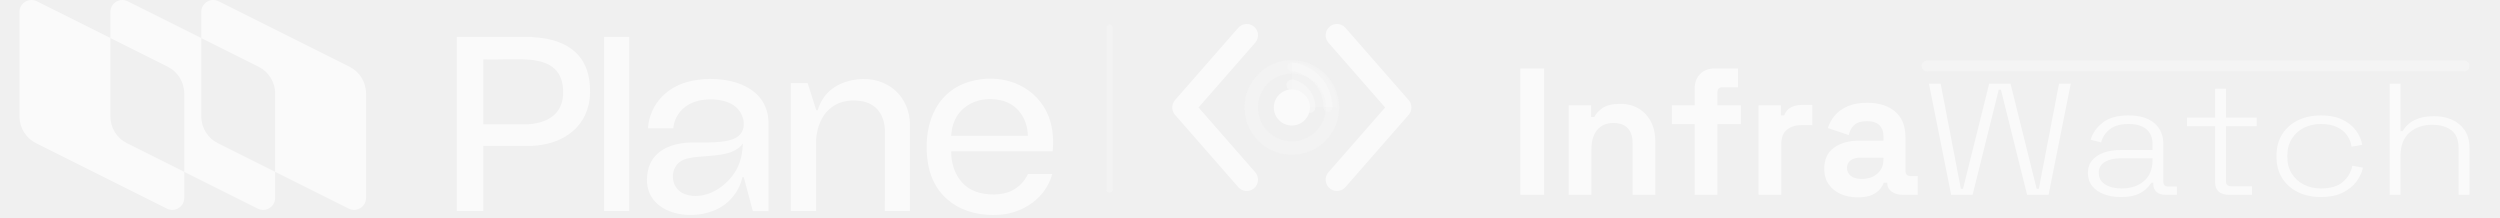
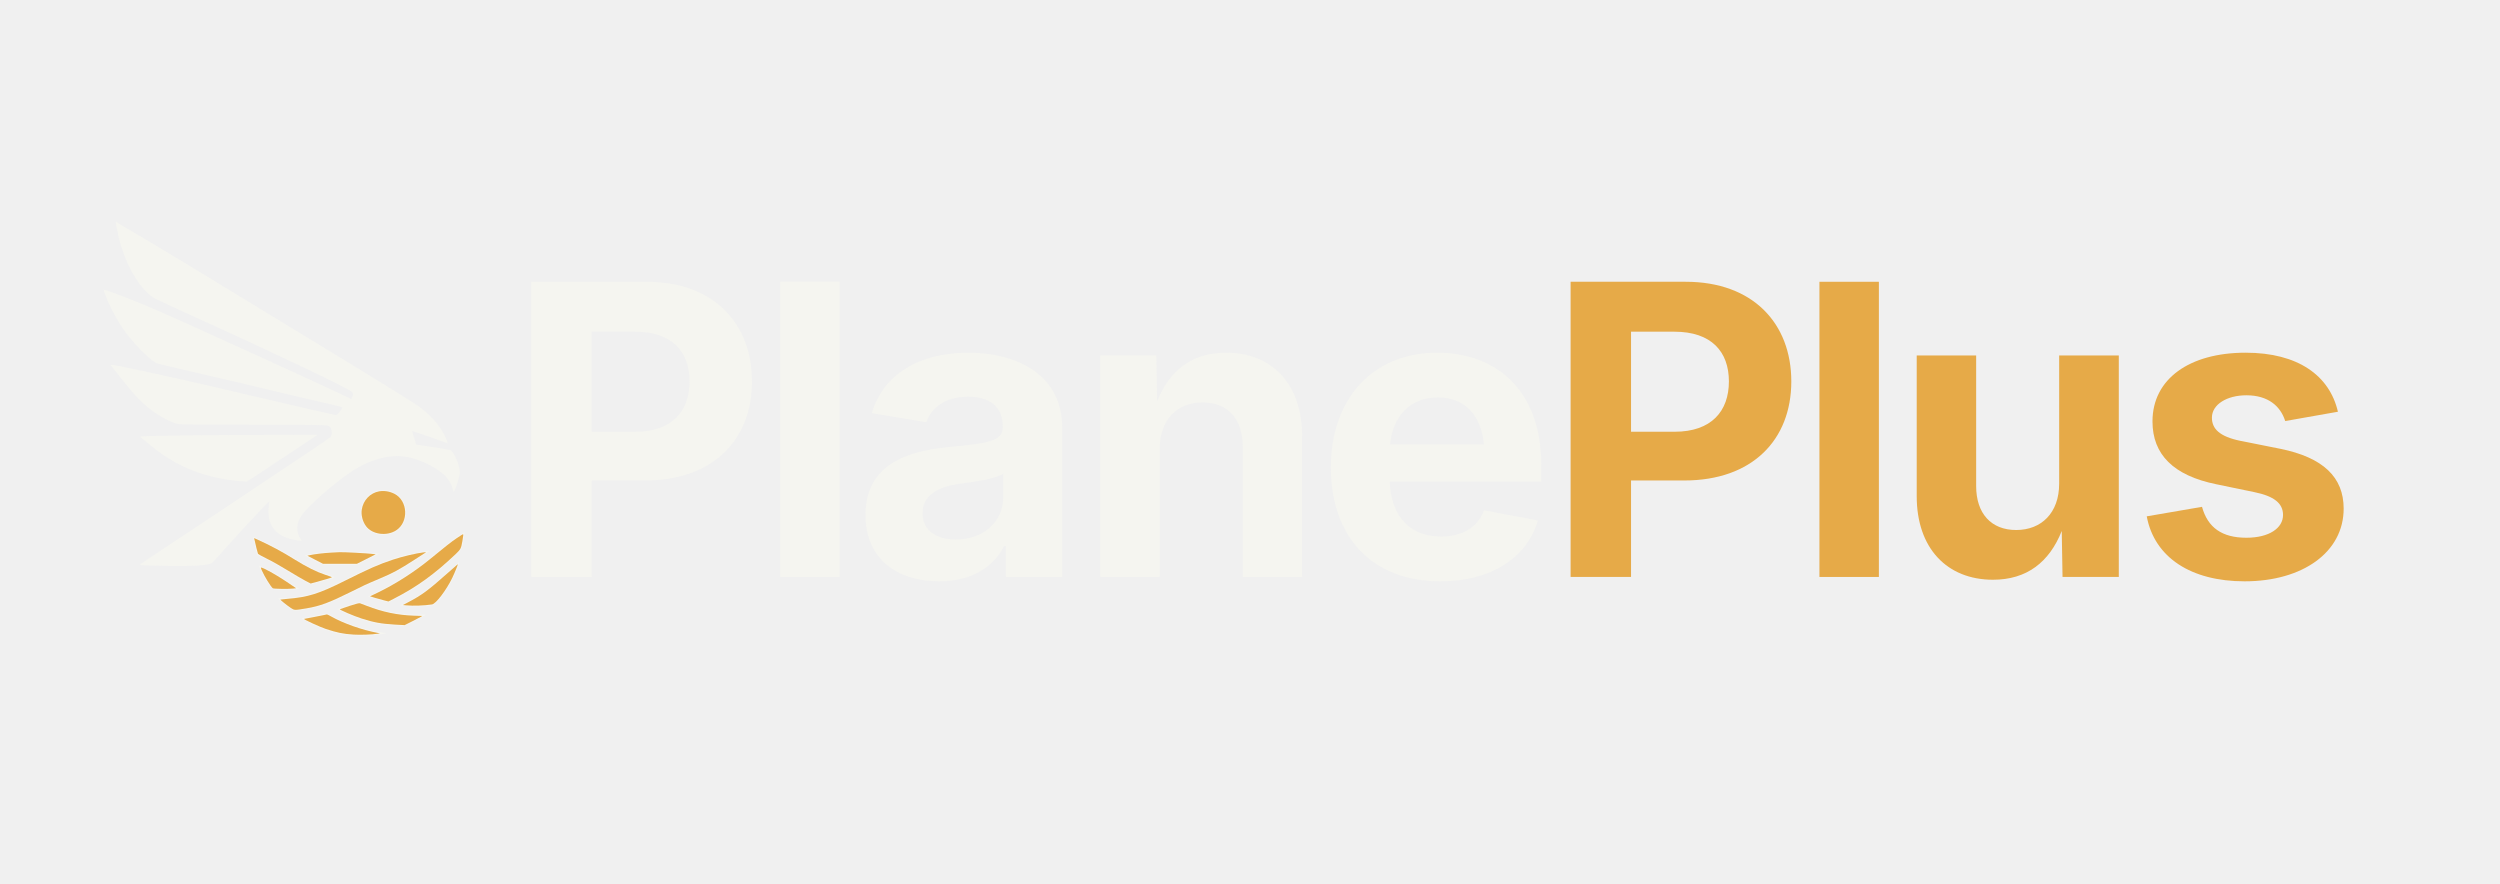
- <svg xmlns="http://www.w3.org/2000/svg" width="460" height="40" viewBox="0 0 600 53" fill="#fafafa">
-   <g clip-path="url(#clip0_plane)">
-     <path d="M217.077 51.447H210.972L210.98 31.432C210.717 27.755 208.786 25.154 205.03 24.62C198.587 23.701 194.663 27.883 194.21 34.026L194.218 51.447H188.041V20.254H192.158L194.255 26.885H194.6C195.825 22.87 198.684 20.483 202.898 19.576C210.126 18.023 216.643 22.272 217.079 29.824V51.447H217.077Z" fill="#fafafa" />
-     <path d="M163.812 19.732C158.03 20.957 153.67 25.235 153.222 31.264H159.395C159.669 28.348 161.561 25.997 164.267 24.955C167.418 23.74 172.805 23.888 175.178 26.601C176.774 28.425 177.305 31.582 175.212 33.225C172.675 35.217 166.39 34.612 163.214 34.764C158.631 34.983 154.141 36.843 153.183 41.773C151.1 52.504 165.035 54.927 171.902 49.896C174.095 48.288 175.672 45.844 176.261 43.179H176.577L178.788 51.451H182.61V29.964C182.517 20.321 171.462 18.108 163.81 19.732H163.812ZM174.847 41.264C172.484 45.649 166.958 49.044 162.218 47.332C158.44 45.969 158.268 40.41 161.973 38.918C165.613 37.452 173.732 38.969 176.368 34.949C176.275 37.086 175.906 39.299 174.849 41.264H174.847Z" fill="#fafafa" />
-     <path d="M113.082 35.565V51.447H106.611V9.001H124.863C125.007 8.993 125.141 9.062 125.283 9.07C133.732 9.531 139.297 13.601 139.104 22.602C138.928 30.799 132.663 35.22 124.934 35.567H113.082V35.565ZM113.082 14.483V30.294H124.088C129.595 29.896 133.071 27.102 132.491 21.265C131.967 15.978 127.802 14.654 123.107 14.479C119.795 14.355 116.402 14.579 113.082 14.481V14.483Z" fill="#fafafa" />
-     <path d="M148.647 9H142.529V51.447H148.647V9Z" fill="#fafafa" />
-     <path d="M245.872 42.418C244.911 44.495 243.138 46.16 240.934 46.898C238.368 47.756 234.479 47.543 232.083 46.257C228.67 44.426 227.145 40.648 227.137 36.898H251.891C252.194 33.691 251.902 30.365 250.496 27.433C247.083 20.318 238.859 17.724 231.513 19.943C222.868 22.557 220.165 31.416 221.462 39.654C222.86 48.561 230.197 52.976 238.958 52.358C244.884 51.942 250.271 48.119 251.788 42.416H245.874L245.872 42.418ZM227.208 32.438C227.778 26.246 233.347 23.202 239.163 24.427C243.361 25.311 245.75 28.952 245.842 33.107H227.145C227.145 33.107 227.19 32.626 227.208 32.44V32.438Z" fill="#fafafa" />
-     <path d="M44.322 2.926C44.322 0.755 46.608 -0.658 48.551 0.313L80.455 16.265C82.929 17.502 84.492 20.032 84.492 22.799V48.249C84.492 50.42 82.207 51.833 80.265 50.862L62.328 41.893V22.797C62.328 20.031 60.765 17.502 58.291 16.264L44.322 9.28V2.926ZM0 2.925C8.01645e-05 0.754 2.286 -0.659 4.229 0.312L22.158 9.277V28.377C22.158 31.143 23.721 33.672 26.195 34.909L40.17 41.895V48.249C40.17 50.42 37.885 51.832 35.942 50.861L4.037 34.909C1.563 33.672 0 31.143 0 28.377V2.925ZM22.158 2.925C22.158 0.754 24.444 -0.659 26.387 0.312L44.322 9.28V28.378C44.322 31.144 45.886 33.673 48.36 34.91L62.328 41.893V48.249C62.328 50.42 60.043 51.832 58.101 50.861L40.17 41.895V22.797C40.17 20.031 38.607 17.502 36.133 16.264L22.158 9.277V2.925Z" fill="#fafafa" />
-   </g>
-   <rect x="265" y="6" width="1.5" height="41" rx="0.75" fill="#fafafa" opacity="0.3" />
-   <g transform="translate(275, -9) scale(2.2)">
-     <polyline points="11,8 4,16 11,24" stroke="#fafafa" stroke-width="2.5" stroke-linecap="round" stroke-linejoin="round" fill="none" />
-     <polyline points="21,8 28,16 21,24" stroke="#fafafa" stroke-width="2.5" stroke-linecap="round" stroke-linejoin="round" fill="none" />
-     <path d="M16 16 L16 11 A5 5 0 0 1 21 16" fill="#fafafa" opacity="0.2" stroke="none" />
-     <path d="M18 16 A2.5 2.5 0 0 0 16 13.5" stroke="#fafafa" stroke-width="1.2" opacity="0.5" fill="none" stroke-linecap="round" />
-     <path d="M20 16 A4.5 4.5 0 0 0 16 11.5" stroke="#fafafa" stroke-width="1" opacity="0.3" fill="none" stroke-linecap="round" />
-     <circle cx="16" cy="16" r="4.5" stroke="#fafafa" stroke-width="1.5" opacity="0.25" fill="none" />
-     <circle cx="16" cy="16" r="2" fill="#fafafa" stroke="none" />
-     <g>
-       <path d="M66 0V700H198V0Z" fill="#fafafa" transform="translate(40,25.68) scale(0.02,-0.02)" />
-       <path d="M70 0V496H194V431H212Q224 457 257.0 480.5Q290 504 357 504Q415 504 458.5 477.5Q502 451 526.0 404.5Q550 358 550 296V0H424V286Q424 342 396.5 370.0Q369 398 318 398Q260 398 228.0 359.5Q196 321 196 252V0Z" fill="#fafafa" transform="translate(45.28,25.68) scale(0.02,-0.02)" />
-       <path d="M152 0V392H26V496H152V588Q152 639 182.5 669.5Q213 700 262 700H392V596H306Q278 596 278 566V496H408V392H278V0Z" fill="#fafafa" transform="translate(57.6,25.68) scale(0.02,-0.02)" />
-       <path d="M70 0V496H194V440H212Q223 470 248.5 484.0Q274 498 308 498H368V386H306Q258 386 227.0 360.5Q196 335 196 282V0Z" fill="#fafafa" transform="translate(66.32,25.68) scale(0.02,-0.02)" />
-       <path d="M224 -14Q171 -14 129.0 4.5Q87 23 62.5 58.5Q38 94 38 145Q38 222 92.0 261.0Q146 300 230 300H366V328Q366 363 344.0 385.5Q322 408 274 408Q227 408 204.0 386.5Q181 365 174 331L58 370Q70 408 96.5 439.5Q123 471 167.5 490.5Q212 510 276 510Q374 510 431.0 461.0Q488 412 488 319V134Q488 104 516 104H556V0H472Q435 0 411.0 18.0Q387 36 387 66V67H368Q364 55 350.0 35.5Q336 16 306.0 1.0Q276 -14 224 -14ZM246 88Q299 88 332.5 117.5Q366 147 366 196V206H239Q204 206 184.0 191.0Q164 176 164 149Q164 122 185.0 105.0Q206 88 246 88Z" fill="#fafafa" transform="translate(74.24,25.68) scale(0.02,-0.02)" />
-       <g transform="translate(0,25.68) scale(1,0.88) translate(0,-25.68)">
-         <path d="M163 0 40 700H105L217 38H229L374 700H492L637 38H649L761 700H826L703 0H584L439 662H427L282 0Z" fill="#fafafa" transform="translate(85.8,25.68) scale(0.02,-0.02)" />
-         <path d="M237 -14Q186 -14 144.5 3.5Q103 21 79.0 55.0Q55 89 55 137Q55 186 79.0 218.0Q103 250 144.0 266.0Q185 282 235 282H413V321Q413 380 379.0 413.0Q345 446 280 446Q216 446 178.5 414.5Q141 383 128 330L70 347Q87 411 138.0 455.5Q189 500 280 500Q372 500 422.5 452.0Q473 404 473 318V82Q473 52 501 52H548V0H484Q453 0 435.0 18.5Q417 37 417 69V76H407Q394 54 373.5 33.0Q353 12 320.0 -1.0Q287 -14 237 -14ZM241 40Q318 40 365.5 86.5Q413 133 413 218V230H236Q184 230 149.5 207.5Q115 185 115 138Q115 91 150.5 65.5Q186 40 241 40Z" fill="#fafafa" transform="translate(103.12,25.68) scale(0.02,-0.02)" />
-         <path d="M264 0Q225 0 205.5 20.0Q186 40 186 76V432H30V486H186V668H246V486H416V432H246V84Q246 54 276 54H390V0Z" fill="#fafafa" transform="translate(114.6,25.68) scale(0.02,-0.02)" />
-         <path d="M310 -14Q239 -14 183.5 16.5Q128 47 96.0 104.0Q64 161 64 238V248Q64 326 96.0 382.5Q128 439 183.5 469.5Q239 500 310 500Q380 500 428.5 473.5Q477 447 504.5 404.5Q532 362 539 315L480 303Q475 342 455.0 374.5Q435 407 399.0 426.5Q363 446 310 446Q257 446 215.0 421.5Q173 397 148.5 352.5Q124 308 124 247V239Q124 178 148.5 133.5Q173 89 215.0 64.5Q257 40 310 40Q390 40 432.0 81.5Q474 123 484 183L543 171Q534 124 505.5 81.5Q477 39 428.5 12.5Q380 -14 310 -14Z" fill="#fafafa" transform="translate(123.84,25.68) scale(0.02,-0.02)" />
-         <path d="M88 0V700H148V401H160Q172 425 193.5 446.5Q215 468 249.5 481.5Q284 495 336 495Q389 495 433.0 473.0Q477 451 503.5 407.0Q530 363 530 296V0H470V292Q470 372 430.0 406.5Q390 441 323 441Q248 441 198.0 392.0Q148 343 148 243V0Z" fill="#fafafa" transform="translate(135.9,25.68) scale(0.02,-0.02)" />
+ <svg xmlns="http://www.w3.org/2000/svg" viewBox="0 0 845.0 298.6" width="845.0" height="298.6">
+   <svg x="35.0" y="75.0" width="122.1" height="140.0" viewBox="128 70 748 858" preserveAspectRatio="xMidYMid meet">
+     <g id="eagle" transform="translate(0,1024) scale(0.1,-0.1)" fill="#F5F5F0" fill-rule="evenodd" stroke="none">
+       <path d="M1534 9513 c3 -16 13 -68 21 -118 66 -369 219 -767 401 -1040 142 -214 265 -337 409 -412 77 -40 612 -287 1035 -478 1422 -643 2973 -1385 3026 -1448 27 -32 26 -63 -2 -119 l-14 -27 -117 56 c-420 197 -1075 501 -1436 664 -232 105 -672 305 -977 444 -742 338 -1332 604 -1515 682 -383 165 -871 357 -1021 402 l-65 19 6 -21 c56 -195 220 -526 376 -759 189 -281 523 -634 693 -733 29 -17 219 -65 656 -165 573 -132 911 -210 1055 -245 33 -8 202 -48 375 -89 173 -41 416 -100 540 -130 206 -50 377 -90 1010 -236 124 -29 228 -56 233 -59 10 -10 -61 -114 -97 -142 l-29 -23 -216 48 c-119 27 -252 57 -296 67 -44 10 -255 59 -470 108 -612 141 -890 206 -1160 271 -721 175 -2264 515 -2477 545 -45 7 -65 -4 -39 -19 5 -4 62 -75 127 -159 352 -455 544 -653 803 -826 154 -103 317 -183 446 -217 40 -11 321 -14 1470 -15 1575 -2 1630 -4 1672 -35 59 -44 67 -169 16 -227 -10 -11 -187 -132 -393 -270 -773 -517 -3352 -2235 -3449 -2297 -56 -35 -101 -68 -101 -71 0 -13 142 -19 581 -25 515 -8 753 5 886 47 31 10 83 64 338 354 154 175 632 691 753 815 l123 125 -8 -75 c-24 -222 2 -360 91 -484 94 -131 243 -209 480 -251 124 -21 123 -22 87 27 -103 140 -92 336 29 500 146 200 661 652 1005 883 412 277 832 385 1202 309 270 -54 614 -232 768 -395 73 -78 138 -197 151 -277 4 -23 10 -42 14 -42 28 0 130 324 130 413 0 127 -129 422 -195 447 -34 13 -168 36 -460 79 l-250 37 -18 59 c-11 33 -30 96 -43 139 -14 43 -23 80 -22 81 8 7 672 -223 711 -246 30 -17 30 -6 -3 79 -83 215 -294 473 -534 653 -89 67 -509 332 -1001 632 -148 90 -337 206 -420 257 -152 95 -968 592 -1305 795 -102 61 -306 186 -455 277 -461 283 -1342 820 -1510 920 -88 52 -266 159 -395 238 -318 193 -921 553 -1075 641 -69 39 -128 75 -131 80 -12 20 -25 8 -20 -18z" />
+       <path d="M3085 5119 c-677 -8 -1045 -18 -1045 -28 1 -7 257 -219 350 -289 496 -371 1030 -568 1712 -633 70 -6 135 -9 145 -7 10 3 344 222 741 486 l724 482 -1004 -2 c-551 -1 -1282 -5 -1623 -9z" />
+       <path d="M6990 3979 c-257 -44 -438 -317 -375 -564 58 -226 225 -357 455 -357 250 -1 431 149 472 390 53 313 -231 586 -552 531z m215 -31 c305 -78 425 -465 223 -720 -133 -168 -430 -202 -625 -73 -126 83 -200 266 -175 427 42 275 299 438 577 366z" />
+       <path d="M8610 3019 c-127 -86 -236 -170 -550 -429 -344 -284 -766 -553 -1153 -734 -81 -38 -147 -72 -147 -75 0 -8 211 -72 333 -102 l87 -22 113 58 c477 244 860 521 1294 938 115 111 121 123 147 292 21 137 23 165 17 165 -3 0 -67 -41 -141 -91z m120 34 c0 -39 -39 -242 -53 -274 -8 -19 -54 -72 -103 -119 -439 -417 -809 -684 -1281 -925 l-113 -58 -87 22 c-49 12 -134 36 -191 53 l-103 32 158 76 c374 181 770 435 1103 710 303 249 421 342 535 419 129 87 135 90 135 64z" />
+       <path d="M4380 2997 c0 -27 32 -170 61 -277 l21 -79 191 -94 c108 -52 301 -161 440 -246 137 -84 300 -180 362 -212 l114 -60 118 31 c118 31 323 93 372 112 23 9 12 14 -109 52 -256 80 -421 160 -710 341 -263 164 -487 284 -797 426 -63 28 -63 28 -63 6z m242 -110 c193 -92 411 -212 622 -345 239 -149 450 -254 632 -314 74 -23 134 -46 134 -49 0 -6 -174 -59 -343 -104 l-98 -26 -113 59 c-63 33 -226 129 -362 212 -136 84 -329 193 -428 241 -99 49 -184 96 -188 103 -7 13 -57 214 -73 294 l-7 32 54 -24 c29 -13 106 -49 170 -79z" />
+       <path d="M7935 2718 c-549 -83 -880 -202 -1660 -593 -463 -232 -664 -304 -966 -349 -133 -19 -385 -40 -404 -32 -24 9 -17 -1 30 -45 69 -64 163 -138 229 -181 69 -45 69 -45 321 -3 274 46 476 121 895 330 293 147 332 165 605 280 192 81 380 174 501 248 106 64 525 335 539 348 11 11 -6 10 -90 -3z m24 -21 c-13 -11 -464 -300 -514 -329 -97 -58 -288 -150 -460 -223 -273 -115 -312 -133 -605 -280 -419 -209 -621 -284 -895 -330 -261 -43 -251 -43 -336 14 -80 54 -212 161 -206 167 2 2 59 8 128 14 445 36 660 103 1204 375 502 252 709 343 1000 439 192 64 483 133 625 149 19 2 41 5 49 5 8 1 12 0 10 -1z" />
+       <path d="M5995 2710 c-196 -11 -547 -62 -544 -79 0 -3 85 -48 188 -100 l188 -94 349 0 349 0 231 115 232 115 -107 11 c-58 7 -133 14 -166 17 -78 7 -522 25 -555 23 -14 0 -88 -4 -165 -8z m420 -20 c249 -11 365 -18 445 -29 l55 -7 -195 -99 -195 -98 -350 0 -349 0 -163 84 -162 84 54 12 c122 28 314 47 610 61 17 1 129 -3 250 -8z" />
+       <path d="M8410 2288 c-418 -372 -569 -481 -884 -640 l-101 -52 35 -8 c107 -26 538 -17 642 13 79 22 308 332 424 574 56 116 131 312 122 320 -2 1 -109 -92 -238 -207z m180 80 c-114 -314 -398 -735 -507 -752 -149 -24 -394 -33 -536 -19 l-68 6 108 57 c288 152 407 239 818 604 116 102 211 186 212 186 1 0 -11 -37 -27 -82z" />
+       <path d="M4505 2397 c16 -53 119 -252 174 -334 94 -138 97 -141 216 -145 103 -4 371 7 415 18 22 5 19 8 -35 38 -33 17 -144 89 -247 158 -177 121 -329 206 -467 262 l-62 25 6 -22z m190 -85 c91 -45 215 -119 356 -214 l216 -146 -56 -7 c-97 -12 -410 -8 -427 6 -66 54 -276 429 -241 429 7 0 75 -31 152 -68z" />
+       <path d="M6347 1597 c-119 -39 -217 -74 -217 -77 0 -19 322 -160 491 -215 253 -82 409 -110 694 -127 l200 -11 150 74 c120 61 285 154 285 162 0 1 -91 2 -203 3 -349 1 -664 64 -1017 201 -63 25 -126 48 -140 53 -19 5 -81 -11 -243 -63z m383 -10 c329 -128 634 -192 973 -204 l177 -6 -32 -20 c-18 -11 -100 -54 -183 -95 l-150 -75 -200 11 c-285 17 -441 45 -694 127 -162 52 -459 180 -447 192 3 3 91 33 198 68 142 46 199 60 218 55 14 -5 77 -28 140 -53z" />
+       <path d="M5740 1395 c-85 -18 -201 -39 -258 -46 -63 -8 -101 -17 -99 -23 2 -6 84 -52 183 -102 170 -86 355 -157 519 -198 261 -66 601 -77 915 -31 164 24 166 27 43 41 -310 36 -758 186 -1047 349 -43 25 -84 45 -90 44 -6 -1 -81 -16 -166 -34z m256 -30 c256 -144 634 -277 969 -341 l40 -7 -50 -8 c-110 -18 -360 -27 -493 -18 -217 13 -342 39 -576 116 -122 40 -464 198 -454 209 3 2 69 15 149 28 79 14 182 34 229 45 47 11 90 20 96 20 6 1 47 -19 90 -44z" />
+     </g>
+     <g id="nest" transform="translate(0,1024) scale(0.1,-0.1)" fill="#E6AA48" fill-rule="evenodd" stroke="none">
+       <path d="M6990 3959 c-187 -32 -332 -183 -362 -377 -18 -114 16 -247 87 -344 127 -173 427 -215 624 -88 266 172 245 616 -36 758 -99 50 -211 68 -313 51z" />
+       <path d="M8595 2989 c-114 -77 -232 -170 -535 -419 -333 -275 -729 -529 -1103 -710 l-158 -76 103 -32 c57 -17 142 -41 191 -53 l87 -22 113 58 c472 241 842 508 1281 925 102 98 111 114 137 264 21 122 23 146 12 146 -5 0 -62 -37 -128 -81z" />
+       <path d="M4405 2958 c16 -80 66 -281 73 -294 4 -7 89 -54 188 -103 99 -48 292 -157 428 -241 136 -83 299 -179 362 -212 l113 -59 98 26 c169 45 343 98 343 104 0 3 -60 26 -134 49 -182 60 -393 165 -632 314 -263 165 -504 294 -792 424 l-54 24 7 -32z" />
+       <path d="M5995 2689 c-148 -7 -351 -32 -440 -52 l-54 -12 162 -84 163 -84 349 0 350 0 195 98 195 99 -55 7 c-102 14 -616 41 -695 37 -16 0 -93 -4 -170 -9z" />
+       <path d="M7900 2693 c-142 -16 -433 -85 -625 -149 -291 -96 -498 -187 -1000 -439 -544 -272 -759 -339 -1204 -375 -69 -6 -126 -12 -128 -14 -6 -6 126 -113 206 -167 85 -57 75 -57 336 -14 274 46 476 121 895 330 293 147 332 165 605 280 300 127 398 180 745 403 258 166 237 152 219 150 -8 0 -30 -3 -49 -5z" />
+       <path d="M8405 2264 c-411 -365 -530 -452 -818 -604 l-108 -57 68 -6 c142 -14 387 -5 536 19 81 13 293 291 418 548 49 101 124 286 116 286 -1 0 -96 -84 -212 -186z" />
+       <path d="M4556 2323 c55 -126 184 -335 228 -372 17 -14 330 -18 427 -6 l56 7 -216 146 c-194 131 -467 282 -508 282 -9 0 -5 -18 13 -57z" />
+       <path d="M6372 1585 c-107 -35 -195 -65 -198 -68 -12 -12 285 -140 447 -192 253 -82 409 -110 694 -127 l200 -11 150 75 c83 41 165 84 183 95 l32 20 -177 6 c-339 12 -644 76 -973 204 -63 25 -126 48 -140 53 -19 5 -76 -9 -218 -55z" />
+       <path d="M5810 1389 c-47 -11 -150 -31 -229 -45 -80 -13 -146 -26 -149 -28 -10 -11 332 -169 454 -209 234 -77 359 -103 576 -116 133 -9 383 0 493 18 l50 8 -40 7 c-335 64 -713 197 -969 341 -43 25 -84 45 -90 44 -6 0 -49 -9 -96 -20z" />
+     </g>
+   </svg>
+   <svg x="179.1" y="35.0" width="630.938" height="228.6" viewBox="46.0 0.0 441.656 160.0">
+     <g transform="translate(40,112)">
+       <g fill="#F5F5F0">
+         <g transform="translate(0,0) scale(0.046875,-0.046875)">
+           <path d="M135 0H440V487H709C1052 487 1249 692 1249 987C1249 1280 1055 1490 716 1490H135ZM440 733V1238H659C846 1238 934 1137 934 987C934 837 846 733 660 733Z" />
+         </g>
+         <g transform="translate(59.2031,0) scale(0.046875,-0.046875)">
+           <path d="M428 1490H128V0H428Z" />
+         </g>
+         <g transform="translate(82.2188,0) scale(0.046875,-0.046875)">
+           <path d="M440 -22C605 -22 713 51 767 155H777V0H1061V753C1061 1024 827 1132 587 1132C337 1132 157 1021 100 827L375 781C399 853 470 910 586 910C698 910 761 856 761 761V756C761 683 682 675 490 656C270 635 68 563 68 313C68 92 227 -22 440 -22ZM525 189C426 189 356 234 356 321C356 411 430 454 541 470C607 479 726 495 763 521V400C763 282 665 189 525 189Z" />
+         </g>
+         <g transform="translate(134.9531,0) scale(0.046875,-0.046875)">
+           <path d="M428 647C428 795 517 881 645 881C771 881 847 798 847 659V0H1147V711C1147 973 995 1132 763 1132C591 1132 478 1043 415 887L411 1118H128V0H428Z" />
+         </g>
+         <g transform="translate(191.7188,0) scale(0.046875,-0.046875)">
+           <path d="M633 -22C893 -22 1071 99 1126 285L854 336C822 250 743 204 638 204C487 204 385 298 378 481H1143V565C1143 947 910 1132 618 1132C291 1132 81 898 81 553C81 200 291 -22 633 -22ZM380 669C392 807 478 906 621 906C760 906 839 815 854 669Z" />
+         </g>
      </g>
-       <rect x="85.8" y="10.8" width="60.7" height="1.2" rx="0.6" ry="0.6" fill="#fafafa" opacity="0.4" />
    </g>
-   </g>
-   <defs>
-     <clipPath id="clip0_plane">
-       <rect width="252" height="53" fill="white" />
-     </clipPath>
-   </defs>
+     <g transform="translate(285.9062,112)">
+       <g fill="#E6AA48">
+         <g transform="translate(0,0) scale(0.046875,-0.046875)">
+           <path d="M135 0H440V487H709C1052 487 1249 692 1249 987C1249 1280 1055 1490 716 1490H135ZM440 733V1238H659C846 1238 934 1137 934 987C934 837 846 733 660 733Z" />
+         </g>
+         <g transform="translate(59.2031,0) scale(0.046875,-0.046875)">
+           <path d="M428 1490H128V0H428Z" />
+         </g>
+         <g transform="translate(82.2188,0) scale(0.046875,-0.046875)">
+           <path d="M513 -14C683 -14 797 74 860 232L864 0H1148V1118H847V471C847 323 757 237 630 237C504 237 428 320 428 459V1118H128V407C128 145 281 -14 513 -14Z" />
+         </g>
+         <g transform="translate(138.9844,0) scale(0.046875,-0.046875)">
+           <path d="M572 -22C865 -22 1072 125 1072 345C1072 504 968 603 752 647L551 687C445 709 407 748 407 804C407 871 483 917 581 917C690 917 753 863 777 787L1043 834C1001 1016 842 1132 577 1132C294 1132 107 1000 107 785C107 618 213 512 429 468L622 428C720 408 766 372 766 313C766 246 695 198 581 198C458 198 386 249 357 354L78 306C117 98 302 -22 572 -22Z" />
+         </g>
+       </g>
+     </g>
+   </svg>
</svg>
